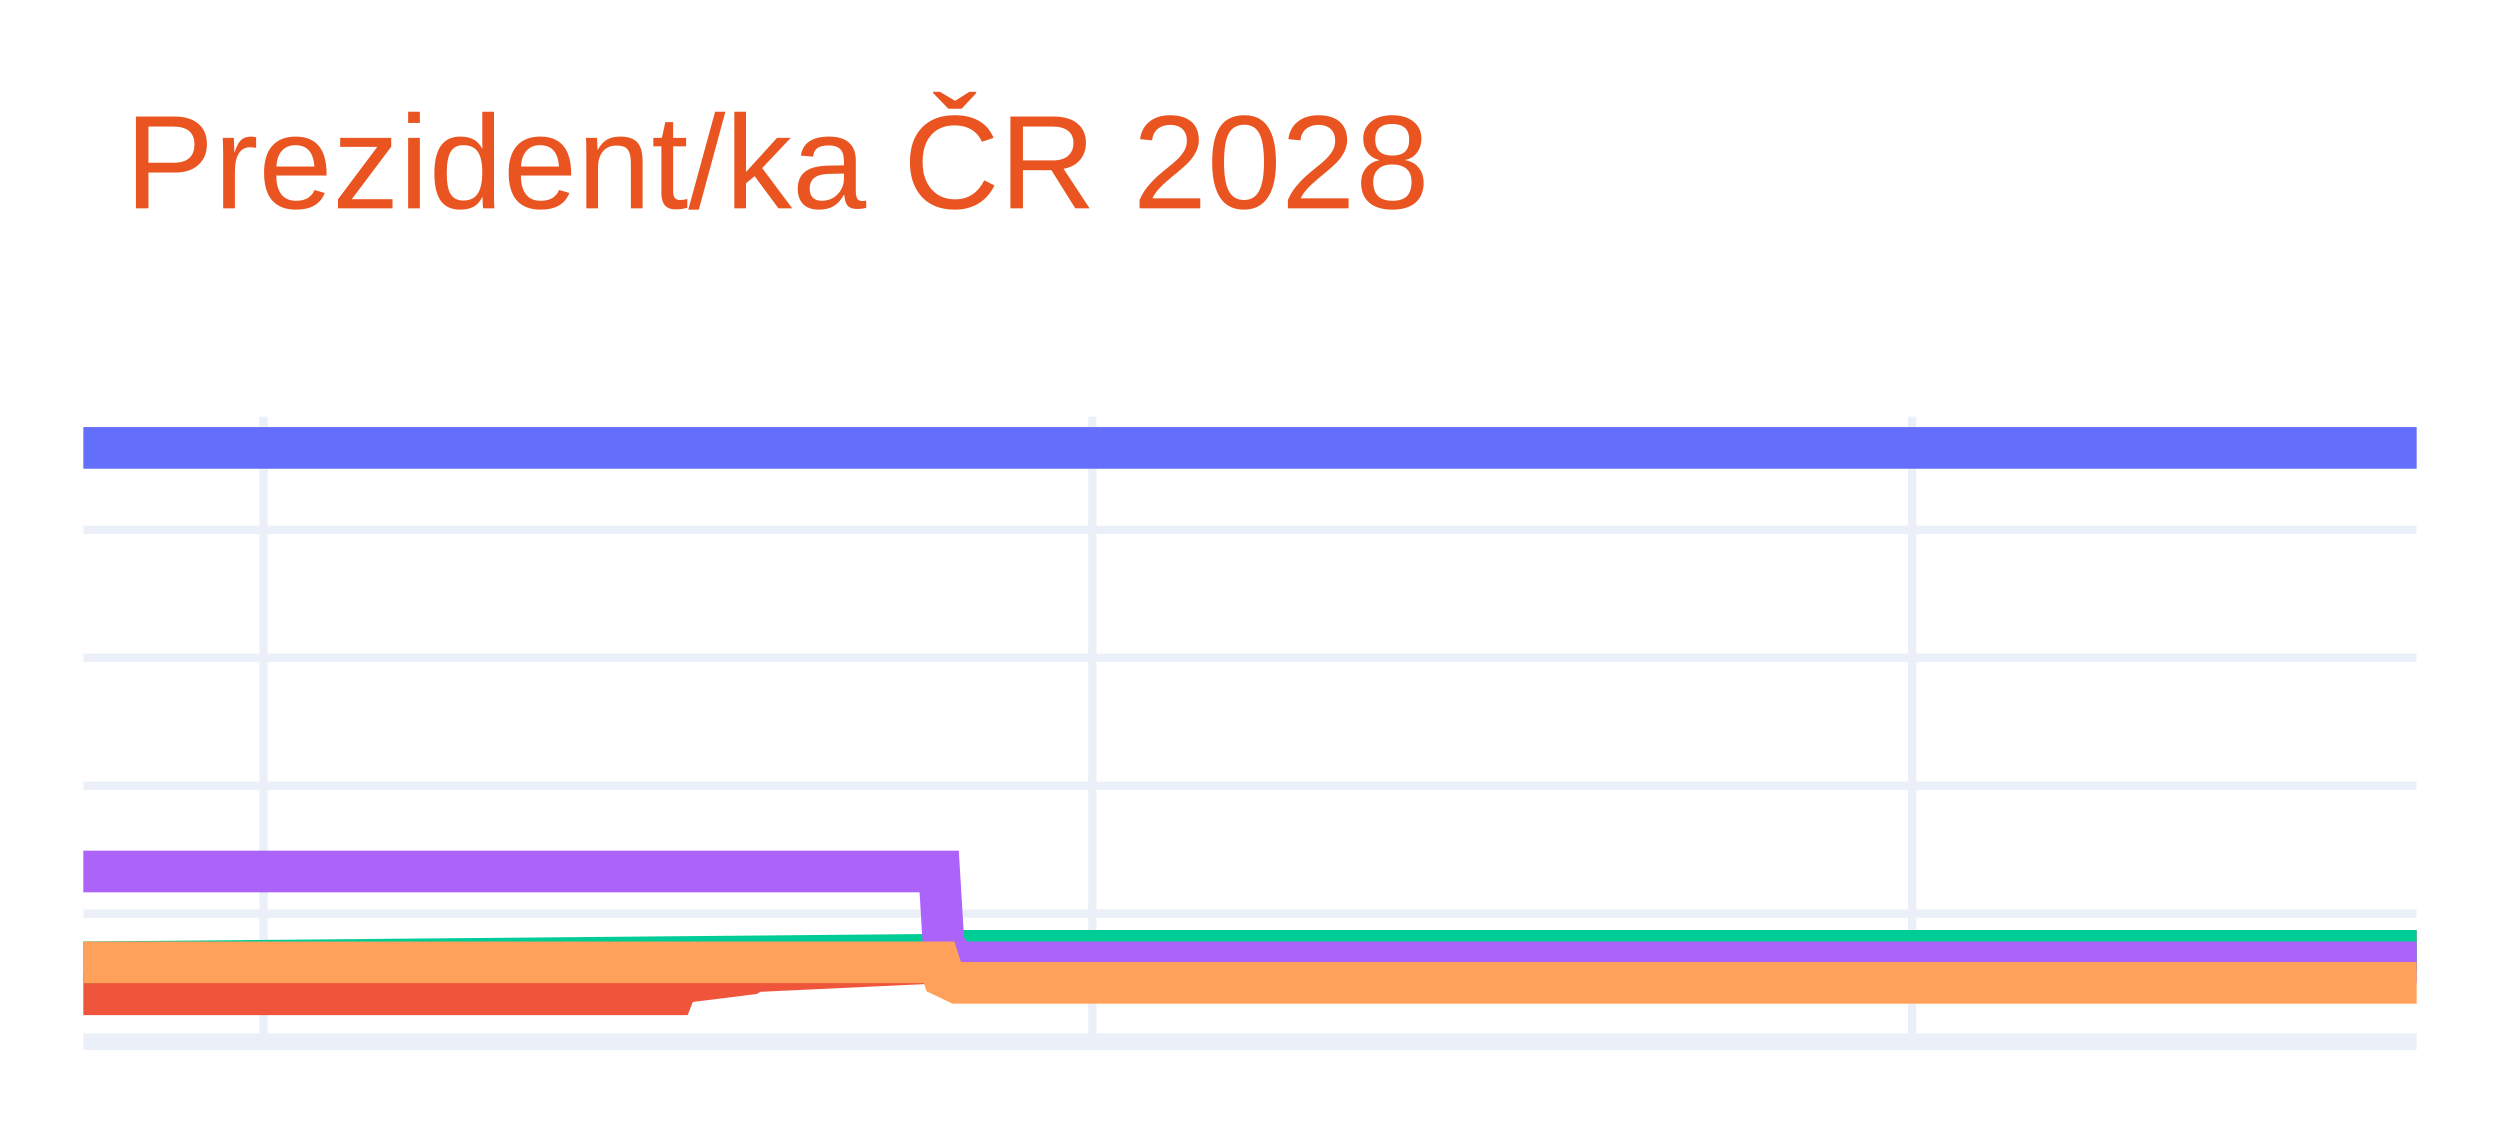
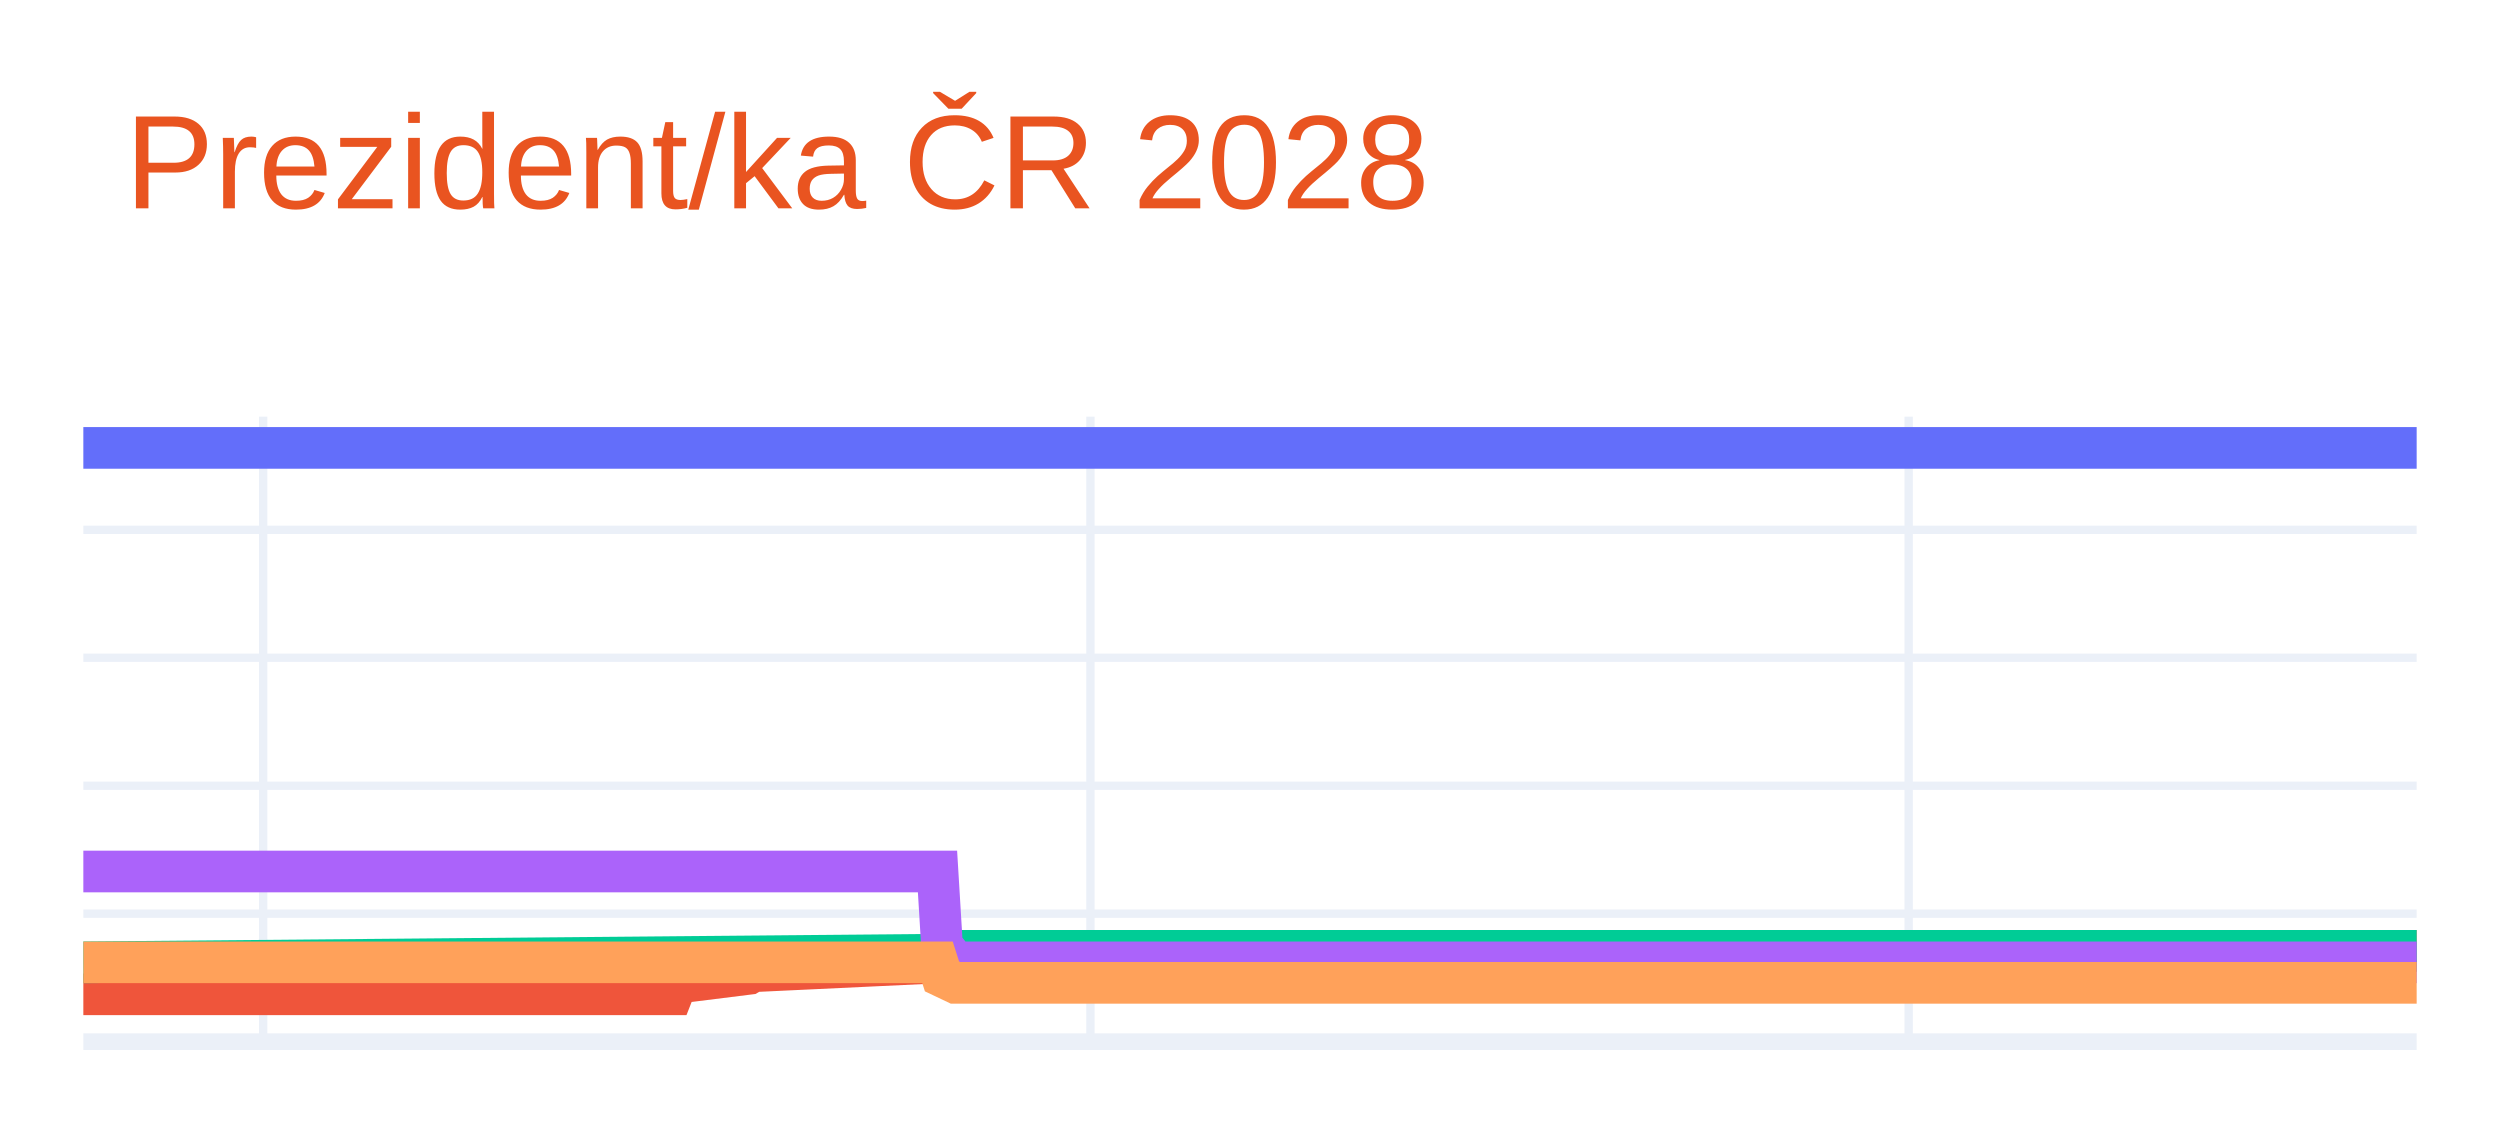
<svg xmlns="http://www.w3.org/2000/svg" class="main-svg" width="300" height="135" style="" viewBox="0 0 300 135">
  <rect x="0" y="0" width="300" height="135" style="fill: rgb(255, 255, 255); fill-opacity: 1;" />
-   <defs id="defs-237ecf">
+   <defs id="defs-26599b">
    <g class="clips">
-       <clipPath id="clip237ecfxyplot" class="plotclip">
+       <clipPath id="clip26599bxyplot" class="plotclip">
        <rect width="280" height="75" />
      </clipPath>
-       <clipPath class="axesclip" id="clip237ecfx">
+       <clipPath class="axesclip" id="clip26599bx">
        <rect x="10" y="0" width="280" height="135" />
      </clipPath>
-       <clipPath class="axesclip" id="clip237ecfy">
+       <clipPath class="axesclip" id="clip26599by">
        <rect x="0" y="50" width="300" height="75" />
      </clipPath>
-       <clipPath class="axesclip" id="clip237ecfxy">
+       <clipPath class="axesclip" id="clip26599bxy">
        <rect x="10" y="50" width="280" height="75" />
      </clipPath>
    </g>
    <g class="gradients" />
    <g class="patterns" />
  </defs>
  <g class="bglayer" />
  <g class="layer-below">
    <g class="imagelayer" />
    <g class="shapelayer" />
  </g>
  <g class="cartesianlayer">
    <g class="subplot xy">
      <g class="layer-subplot">
        <g class="shapelayer" />
        <g class="imagelayer" />
      </g>
      <g class="minor-gridlayer">
        <g class="x" />
        <g class="y" />
      </g>
      <g class="gridlayer">
        <g class="x">
-           <path class="xgrid crisp" transform="translate(31.62,0)" d="M0,50v75" style="stroke: rgb(235, 240, 248); stroke-opacity: 1; stroke-width: 1px;" />
-           <path class="xgrid crisp" transform="translate(131.08,0)" d="M0,50v75" style="stroke: rgb(235, 240, 248); stroke-opacity: 1; stroke-width: 1px;" />
-           <path class="xgrid crisp" transform="translate(229.46,0)" d="M0,50v75" style="stroke: rgb(235, 240, 248); stroke-opacity: 1; stroke-width: 1px;" />
+           <path class="xgrid crisp" transform="translate(31.58,0)" d="M0,50v75" style="stroke: rgb(235, 240, 248); stroke-opacity: 1; stroke-width: 1px;" />
+           <path class="xgrid crisp" transform="translate(130.85,0)" d="M0,50v75" style="stroke: rgb(235, 240, 248); stroke-opacity: 1; stroke-width: 1px;" />
+           <path class="xgrid crisp" transform="translate(229.04,0)" d="M0,50v75" style="stroke: rgb(235, 240, 248); stroke-opacity: 1; stroke-width: 1px;" />
        </g>
        <g class="y">
          <path class="ygrid crisp" transform="translate(0,109.64)" d="M10,0h280" style="stroke: rgb(235, 240, 248); stroke-opacity: 1; stroke-width: 1px;" />
          <path class="ygrid crisp" transform="translate(0,94.29)" d="M10,0h280" style="stroke: rgb(235, 240, 248); stroke-opacity: 1; stroke-width: 1px;" />
          <path class="ygrid crisp" transform="translate(0,78.93)" d="M10,0h280" style="stroke: rgb(235, 240, 248); stroke-opacity: 1; stroke-width: 1px;" />
          <path class="ygrid crisp" transform="translate(0,63.58)" d="M10,0h280" style="stroke: rgb(235, 240, 248); stroke-opacity: 1; stroke-width: 1px;" />
        </g>
      </g>
      <g class="zerolinelayer">
        <path class="yzl zl crisp" transform="translate(0,125)" d="M10,0h280" style="stroke: rgb(235, 240, 248); stroke-opacity: 1; stroke-width: 2px;" />
      </g>
      <g class="layer-between">
        <g class="shapelayer" />
        <g class="imagelayer" />
      </g>
      <path class="xlines-below" />
      <path class="ylines-below" />
      <g class="overlines-below" />
      <g class="xaxislayer-below" />
      <g class="yaxislayer-below" />
      <g class="overaxes-below" />
      <g class="overplot">
-         <g class="xy" transform="translate(10,50)" clip-path="url(#clip237ecfxyplot)">
+         <g class="xy" transform="translate(10,50)" clip-path="url(#clip26599bxyplot)">
          <g class="scatterlayer mlayer">
-             <g class="trace scatter trace5779b5" style="stroke-miterlimit: 2; opacity: 1;">
+             <g class="trace scatter trace4767c8" style="stroke-miterlimit: 2; opacity: 1;">
              <g class="fills" />
              <g class="errorbars" />
              <g class="lines">
                <path class="js-line" d="M0,3.75L280,3.75" style="vector-effect: none; fill: none; stroke: rgb(99, 110, 250); stroke-opacity: 1; stroke-width: 5px; opacity: 1;" />
              </g>
              <g class="points" />
              <g class="text" />
            </g>
-             <g class="trace scatter tracec1b5ae" style="stroke-miterlimit: 2; opacity: 1;">
+             <g class="trace scatter tracee86481" style="stroke-miterlimit: 2; opacity: 1;">
              <g class="fills" />
              <g class="errorbars" />
              <g class="lines">
-                 <path class="js-line" d="M0,69.32L70.81,69.32L71.35,67.94L80,66.86L80.54,66.55L103.24,65.48L103.78,64.87L280,64.1" style="vector-effect: none; fill: none; stroke: rgb(239, 85, 59); stroke-opacity: 1; stroke-width: 5px; opacity: 1;" />
+                 <path class="js-line" d="M0,69.32L70.67,69.32L71.21,67.94L79.85,66.86L80.39,66.55L103.04,65.48L103.58,64.87L280,64.1" style="vector-effect: none; fill: none; stroke: rgb(239, 85, 59); stroke-opacity: 1; stroke-width: 5px; opacity: 1;" />
              </g>
              <g class="points" />
              <g class="text" />
            </g>
-             <g class="trace scatter trace9c8d17" style="stroke-miterlimit: 2; opacity: 1;">
+             <g class="trace scatter trace635124" style="stroke-miterlimit: 2; opacity: 1;">
              <g class="fills" />
              <g class="errorbars" />
              <g class="lines">
-                 <path class="js-line" d="M0,65.48L103.24,64.56L103.78,64.1L280,64.1" style="vector-effect: none; fill: none; stroke: rgb(0, 204, 150); stroke-opacity: 1; stroke-width: 5px; opacity: 1;" />
+                 <path class="js-line" d="M0,65.48L103.04,64.56L103.58,64.1L280,64.1" style="vector-effect: none; fill: none; stroke: rgb(0, 204, 150); stroke-opacity: 1; stroke-width: 5px; opacity: 1;" />
              </g>
              <g class="points" />
              <g class="text" />
            </g>
-             <g class="trace scatter trace742945" style="stroke-miterlimit: 2; opacity: 1;">
+             <g class="trace scatter trace9ad276" style="stroke-miterlimit: 2; opacity: 1;">
              <g class="fills" />
              <g class="errorbars" />
              <g class="lines">
-                 <path class="js-line" d="M0,54.58L102.7,54.58L103.24,63.48L104.86,65.48L105.41,65.48L280,65.48" style="vector-effect: none; fill: none; stroke: rgb(171, 99, 250); stroke-opacity: 1; stroke-width: 5px; opacity: 1;" />
+                 <path class="js-line" d="M0,54.58L102.5,54.58L103.04,63.48L104.66,65.48L105.2,65.48L280,65.48" style="vector-effect: none; fill: none; stroke: rgb(171, 99, 250); stroke-opacity: 1; stroke-width: 5px; opacity: 1;" />
              </g>
              <g class="points" />
              <g class="text" />
            </g>
-             <g class="trace scatter trace8c86ef" style="stroke-miterlimit: 2; opacity: 1;">
+             <g class="trace scatter tracec3d7e8" style="stroke-miterlimit: 2; opacity: 1;">
              <g class="fills" />
              <g class="errorbars" />
              <g class="lines">
-                 <path class="js-line" d="M0,65.48L102.7,65.48L103.24,67.17L104.86,67.94L105.41,67.94L280,67.94" style="vector-effect: none; fill: none; stroke: rgb(255, 161, 90); stroke-opacity: 1; stroke-width: 5px; opacity: 1;" />
+                 <path class="js-line" d="M0,65.48L102.5,65.48L103.04,67.17L104.66,67.94L105.2,67.94L280,67.94" style="vector-effect: none; fill: none; stroke: rgb(255, 161, 90); stroke-opacity: 1; stroke-width: 5px; opacity: 1;" />
              </g>
              <g class="points" />
              <g class="text" />
            </g>
          </g>
        </g>
      </g>
      <path class="xlines-above crisp" d="M0,0" style="fill: none;" />
      <path class="ylines-above crisp" d="M0,0" style="fill: none;" />
      <g class="overlines-above" />
      <g class="xaxislayer-above" />
      <g class="yaxislayer-above" />
      <g class="overaxes-above" />
    </g>
  </g>
  <g class="polarlayer" />
  <g class="smithlayer" />
  <g class="ternarylayer" />
  <g class="geolayer" />
  <g class="funnelarealayer" />
  <g class="pielayer" />
  <g class="iciclelayer" />
  <g class="treemaplayer" />
  <g class="sunburstlayer" />
  <g class="glimages" />
-   <defs id="topdefs-237ecf">
+   <defs id="topdefs-26599b">
    <g class="clips" />
  </defs>
  <g class="layer-above">
    <g class="imagelayer" />
    <g class="shapelayer" />
  </g>
  <g class="infolayer">
    <g class="g-gtitle">
      <text class="gtitle" x="15" y="25" text-anchor="start" dy="0em" style="opacity: 1; font-family: Ubuntu, verdana, arial, sans-serif; font-size: 16px; fill: rgb(233, 84, 32); fill-opacity: 1; white-space: pre;">Prezident/ka ČR 2028</text>
    </g>
    <g class="g-xtitle" />
    <g class="g-ytitle" />
  </g>
</svg>
